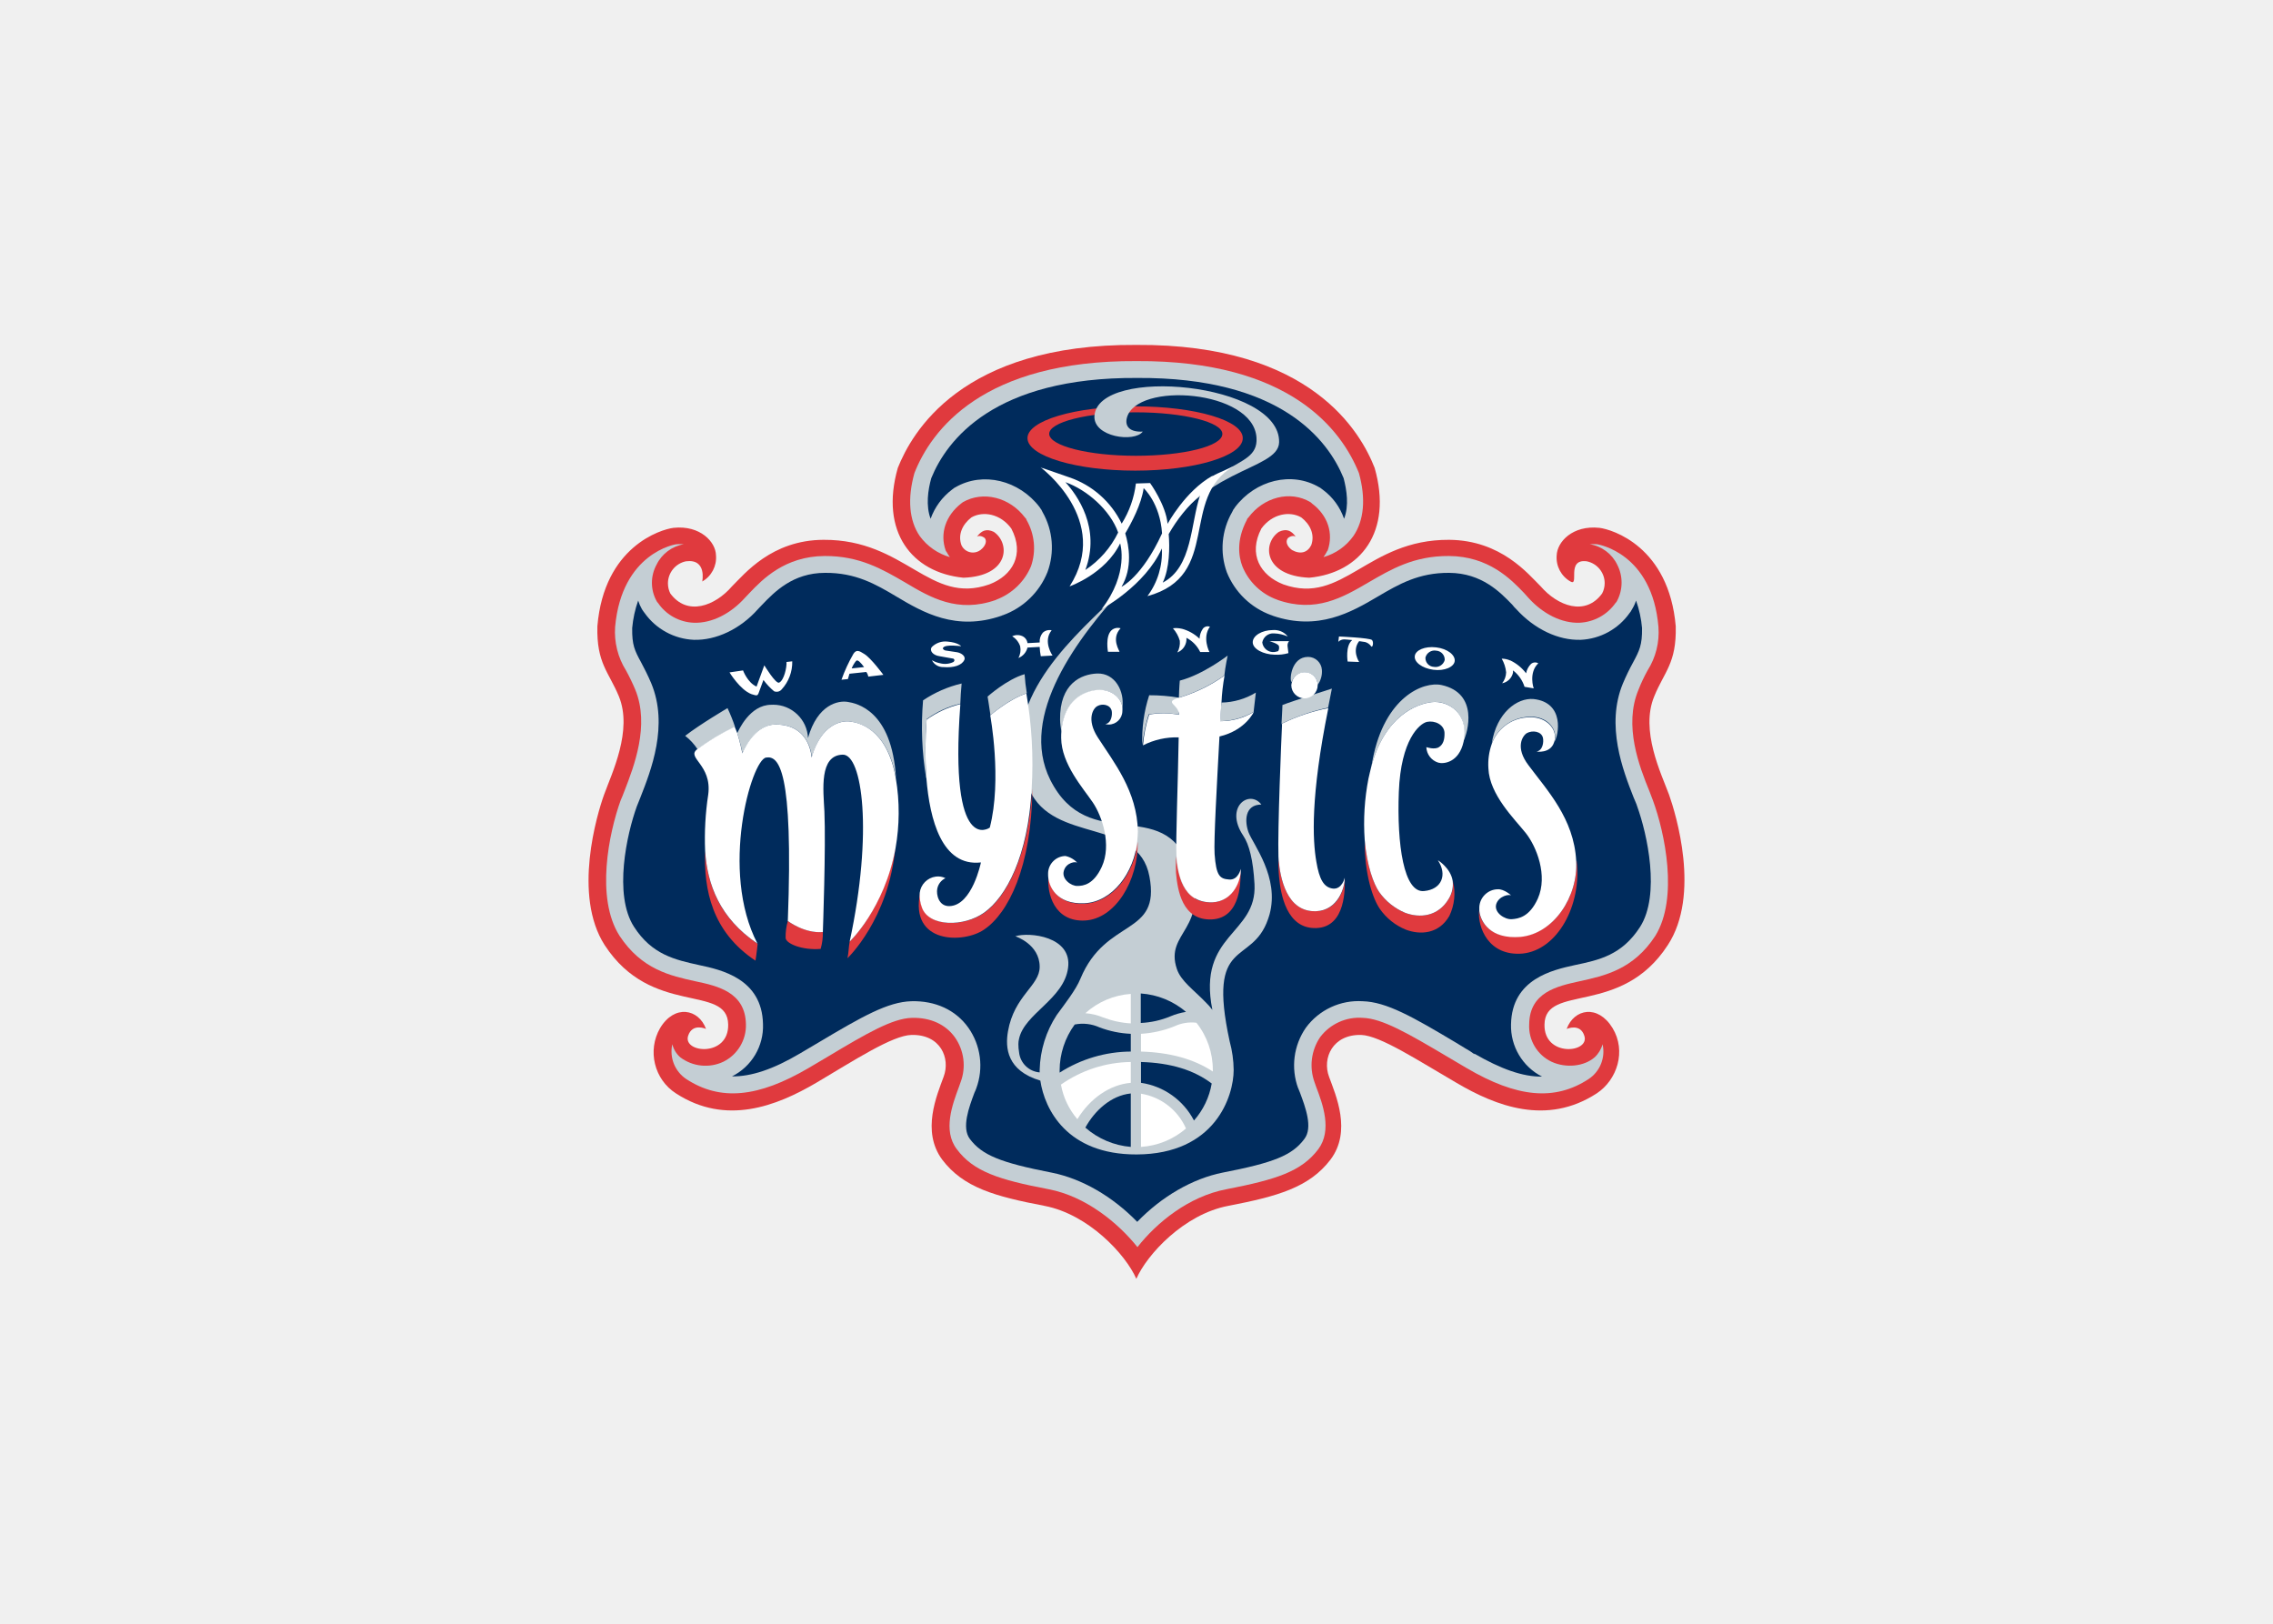
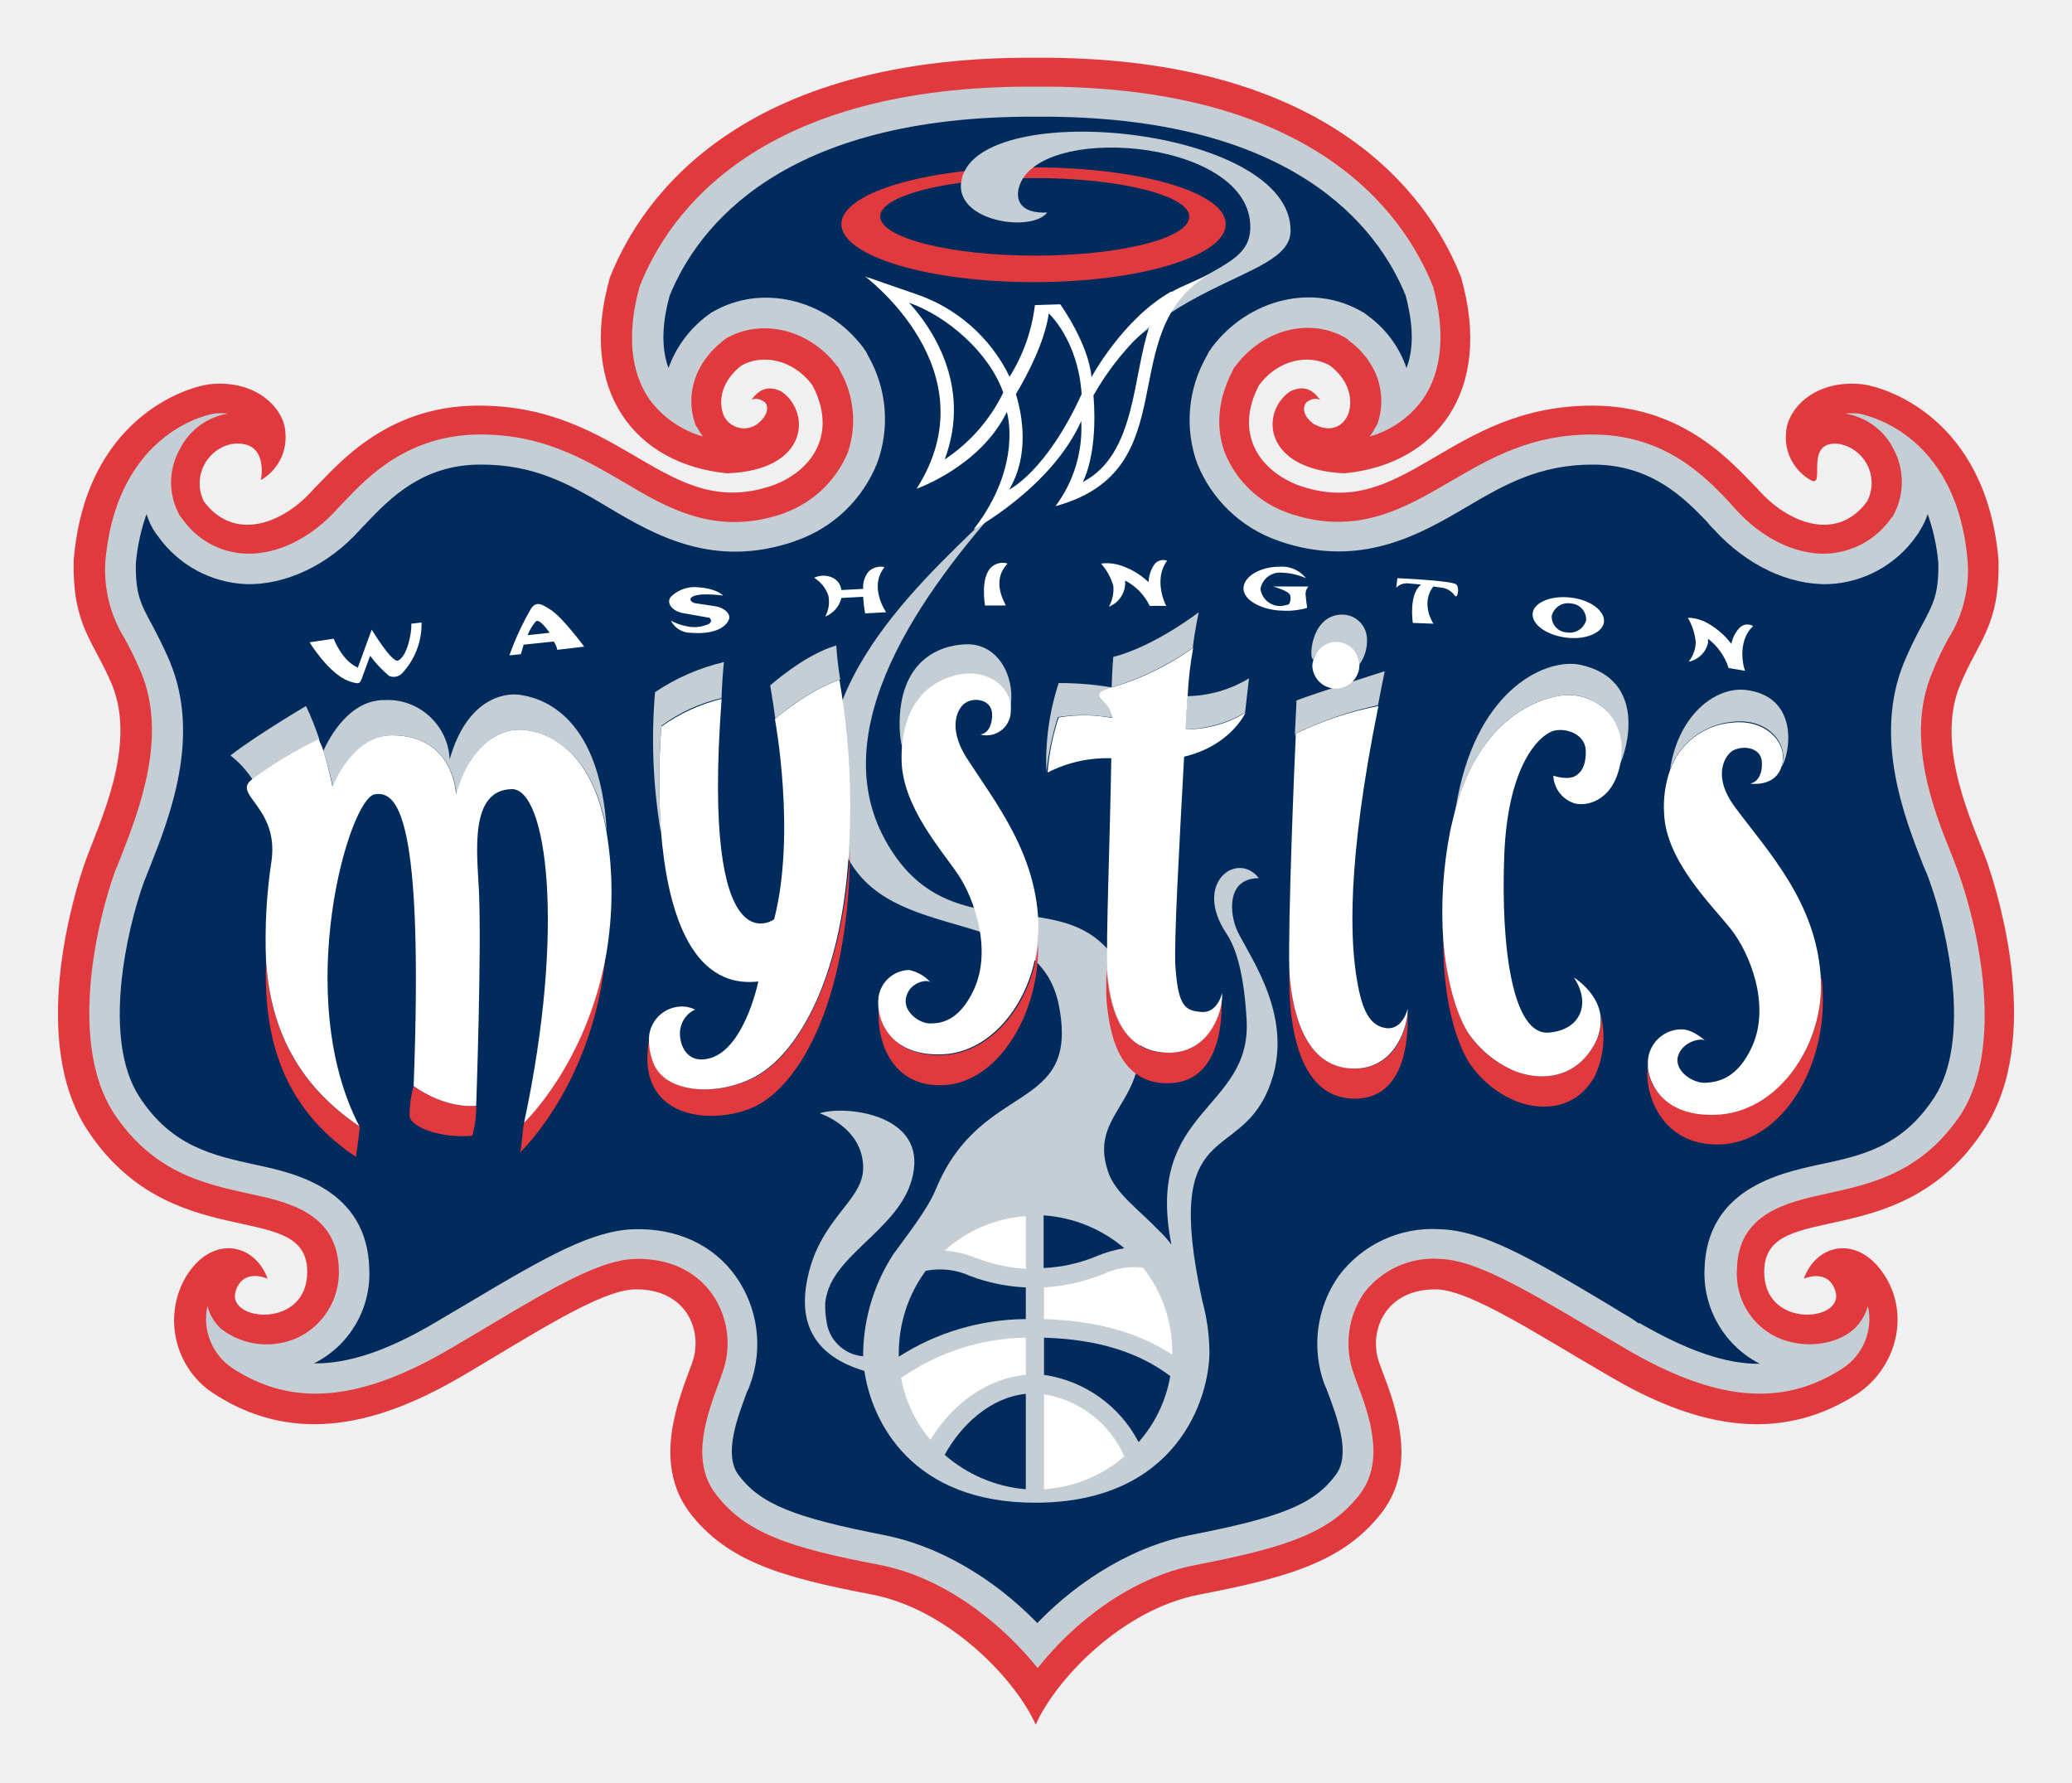
- <svg xmlns="http://www.w3.org/2000/svg" clip-rule="evenodd" fill-rule="evenodd" stroke-linejoin="round" stroke-miterlimit="2" viewBox="0 0 560 400">
+ <svg xmlns="http://www.w3.org/2000/svg" clip-rule="evenodd" fill-rule="evenodd" stroke-linejoin="round" stroke-miterlimit="2" viewBox="137 77 286 246">
  <g fill-rule="nonzero" transform="matrix(1.10476 0 0 1.10476 144.6091 84.69592)">
    <path d="m241.325 100.564c-1.78-4.796-6.477-14.338-3.313-21.952 2.225-5.488 4.994-7.367 4.796-15.623-1.533-17.799-14.19-21.606-17.008-21.952-6.032-.643-9.443 3.164-9.542 6.13-.204 2.372.996 4.656 3.065 5.834 2.069 1.179-1.038-5.141 3.659-4.499 2.305.469 3.977 2.515 3.977 4.867 0 .802-.194 1.592-.566 2.302-3.757 5.142-9.937 2.769-13.695-1.582-2.769-2.719-8.801-10.284-20.419-10.383-18.343-.099-23.634 14.685-36.983 9.938-5.092-1.978-7.91-6.674-4.894-12.459 2.422-3.313 6.328-3.955 8.899-2.472 1.978 1.532 3.065 3.807 2.225 6.18-.841 1.681-2.423 2.126-4.302 1.088-1.334-.989-1.433-2.126-.84-2.72 1.038-.741 1.681-.247 1.681-.247-.989-1.384-2.077-1.879-3.758-1.088-3.757 2.571-3.411 9.79 6.774 10.235 11.47-1.088 18.639-10.235 14.585-24.474-3.016-7.713-13.992-27.687-53.15-27.44-39.157-.247-50.133 19.727-53.199 27.44-4.054 14.239 3.164 23.337 14.635 24.474 10.234-.346 10.531-7.664 6.773-10.234-1.681-.792-2.768-.248-3.757 1.087 0 0 .643-.494 1.681.247.544.495.445 1.681-.89 2.72-.487.366-1.081.564-1.69.564-1.103 0-2.107-.648-2.562-1.652-.841-2.373.247-4.648 2.225-6.18 2.571-1.483 6.477-.841 8.899 2.472 3.066 5.834.198 10.531-4.894 12.459-13.35 4.697-18.64-10.036-36.983-9.938-11.618.05-17.65 7.664-20.419 10.383-3.758 4.351-9.938 6.724-13.745 1.582-.35-.698-.532-1.469-.532-2.25 0-2.369 1.675-4.432 3.993-4.919 4.746-.642 3.659 4.499 3.659 4.499 2.068-1.178 3.268-3.462 3.065-5.834-.049-2.966-3.51-6.773-9.493-6.13-2.768.346-15.475 4.153-16.958 21.952-.198 8.256 2.521 10.135 4.796 15.623 3.114 7.614-1.583 17.156-3.313 21.952-1.533 4.252-7.021 22.397.148 33.522 10.433 16.068 27.391 8.553 27.539 17.7.149 7.317-10.086 6.378-8.949 2.571.94-3.016 4.005-1.582 4.005-1.582-1.631-4.499-7.021-5.538-10.234-.198-2.903 4.999-1.319 11.485 3.56 14.585 11.124 7.219 22.397 2.818 31.247-2.373 8.603-5.092 17.008-10.58 21.26-10.679 6.476-.149 8.701 5.191 7.169 9.295-1.533 4.202-4.994 12.162-.347 18.491 4.747 6.279 11.768 8.207 22.843 10.333 9.789 1.879 18.095 10.828 20.468 16.266 2.374-5.438 10.63-14.387 20.469-16.266 11.026-2.126 18.096-4.104 22.842-10.333 4.747-6.329 1.187-14.289-.346-18.491-1.533-4.104.791-9.444 7.169-9.295 4.252.148 12.657 5.685 21.26 10.679 8.801 5.191 20.123 9.592 31.247 2.373 4.598-3.016 6.675-9.443 3.56-14.585-3.263-5.34-8.603-4.301-10.234.198 0 0 3.065-1.385 3.955 1.582 1.186 3.807-9.048 4.746-8.9-2.571.149-9.196 17.107-1.681 27.49-17.7 7.367-11.224 1.78-29.319.297-33.522z" fill="#e03a3e" />
    <path d="m237.715 101.8-.791-2.076c-2.224-5.439-5.784-14.585-2.422-22.595.579-1.477 1.256-2.914 2.027-4.301 1.83-2.885 2.679-6.285 2.423-9.691-1.385-16.563-13.498-18.392-13.646-18.442-.56-.049-1.122-.049-1.681 0 2.663.419 4.957 2.121 6.13 4.549 1.319 2.544 1.301 5.581-.049 8.108l-.148.248-.149.148c-1.845 2.656-4.828 4.303-8.059 4.45-3.906.148-8.158-1.929-11.47-5.637-.297-.296-.544-.642-.89-.989-2.917-3.065-7.911-8.207-16.761-8.256-7.812-.05-12.904 2.966-17.848 5.834-5.834 3.411-11.817 6.922-20.37 3.955l-.05-.049h-.049c-3.532-1.268-6.358-3.986-7.762-7.466-.841-2.225-1.335-5.834.988-10.284l.149-.346.197-.198c3.412-4.598 9.345-6.13 13.844-3.461l.198.149.148.148c3.56 2.67 4.845 6.675 3.511 10.482l-.149.197-.099.198c-.201.381-.433.744-.692 1.088 2.695-.759 5.051-2.417 6.675-4.697 2.373-3.461 2.818-8.356 1.236-14.042-3.807-9.492-15.228-25.165-49.59-24.968-34.313-.197-45.783 15.426-49.541 24.968-1.582 5.686-1.186 10.581 1.187 14.042 1.654 2.272 4.022 3.926 6.724 4.697-.259-.344-.491-.707-.692-1.088l-.149-.198-.098-.197c-1.335-3.807 0-7.763 3.461-10.482l.197-.148.198-.149c4.499-2.571 10.432-1.087 13.844 3.461l.197.198.149.346c1.797 3.123 2.158 6.876.989 10.284-1.449 3.45-4.259 6.153-7.763 7.466l-.049.049c-8.554 3.016-14.585-.494-20.37-3.955-4.944-2.868-10.086-5.884-17.849-5.834-8.85.049-13.843 5.191-16.76 8.256-.346.347-.643.693-.94.989-3.263 3.659-7.515 5.785-11.47 5.637-3.225-.117-6.207-1.773-8.01-4.45l-.148-.148-.148-.248c-1.384-2.523-1.384-5.585 0-8.108 1.168-2.411 3.438-4.109 6.081-4.549-.559-.049-1.122-.049-1.681 0-.148 0-12.163 1.879-13.646 18.442-.233 3.404.615 6.796 2.423 9.691.769 1.395 1.462 2.831 2.076 4.301 3.263 7.96-.296 17.107-2.422 22.595-.297.791-.594 1.533-.841 2.076-2.62 7.268-5.636 21.755-.247 30.209 4.944 7.515 11.322 8.9 16.909 10.136 4.944 1.038 11.124 2.422 11.273 9.542.12 3.544-1.86 6.843-5.043 8.405-3.128 1.476-6.831 1.094-9.592-.989-.879-.766-1.501-1.785-1.78-2.917-.672 2.977.572 6.076 3.115 7.763 7.564 4.944 16.019 4.153 27.292-2.473l4.103-2.422c8.9-5.34 14.635-8.652 18.937-8.751 4.103-.099 7.465 1.433 9.542 4.301 2.091 2.931 2.574 6.725 1.285 10.086l-.346.989c-1.434 3.856-3.659 9.74-.494 13.893 3.708 4.994 9.344 6.823 20.518 8.949 8.257 1.582 15.475 7.515 19.777 12.904 4.301-5.488 11.47-11.322 19.826-12.904 11.174-2.175 16.76-3.955 20.518-8.949 3.115-4.202.989-10.037-.494-13.893l-.346-.989c-1.227-3.363-.767-7.119 1.236-10.086 2.237-2.963 5.84-4.587 9.542-4.301 4.301.148 9.987 3.411 18.985 8.751l4.104 2.422c11.273 6.626 19.678 7.417 27.242 2.473 2.551-1.681 3.797-4.786 3.115-7.763-.31 1.119-.927 2.129-1.78 2.917-2.323 2.027-6.378 2.472-9.591.989-3.216-1.519-5.198-4.855-4.994-8.405.099-7.12 6.279-8.455 11.223-9.542 5.637-1.236 12.015-2.621 16.909-10.136 5.192-8.405 2.126-22.941-.544-30.209z" fill="#c4ced4" />
    <path d="m234.205 103.135c-.148-.544-.494-1.236-.791-1.977-2.373-6.032-6.279-16.069-2.373-25.463.664-1.569 1.407-3.103 2.225-4.598 1.433-2.67 2.076-3.906 2.027-7.713-.181-2.092-.63-4.152-1.335-6.131-.216.678-.515 1.325-.89 1.929l-.148.247-.099.198-.149.197-.148.198c-2.516 3.578-6.557 5.791-10.927 5.983-4.993.148-10.283-2.374-14.338-6.823-.323-.305-.621-.636-.89-.989-2.719-2.818-6.823-7.07-14.09-7.12-6.774-.049-11.224 2.522-15.921 5.29-5.883 3.461-13.299 7.763-23.484 4.252l-.05-.049c-.052-.006-.103-.023-.148-.049h-.05c-4.528-1.631-8.147-5.125-9.937-9.592-1.595-4.421-1.16-9.327 1.186-13.399l.297-.593.198-.247.148-.247c4.598-6.082 12.657-8.059 18.788-4.45l.198.099.197.148.396.297c2.204 1.624 3.861 3.885 4.746 6.476 1.137-2.917.594-6.378-.099-9.047-3.461-8.504-14.041-22.546-46.03-22.348-31.89-.198-42.47 13.844-45.931 22.348-.742 2.669-1.236 6.13-.148 9.047.924-2.571 2.572-4.821 4.746-6.476l.593-.445.198-.099c6.131-3.56 14.19-1.582 18.788 4.45l.148.247.198.247.297.593c2.326 4.083 2.725 8.994 1.087 13.399-1.79 4.467-5.41 7.961-9.937 9.592h-.05s0 .049-.148.049l-.05.049c-10.185 3.56-17.601-.741-23.484-4.252-4.648-2.768-9.098-5.339-15.921-5.29-7.218 0-11.322 4.302-14.041 7.12-.297.346-.643.643-.939.989-3.956 4.449-9.345 6.971-14.289 6.823-4.383-.192-8.439-2.403-10.976-5.983l-.149-.198-.148-.197-.296-.445c-.351-.61-.633-1.257-.841-1.929-.7 1.98-1.148 4.04-1.335 6.131-.049 3.807.544 4.994 2.027 7.713.643 1.236 1.434 2.719 2.225 4.598 3.906 9.394-.049 19.431-2.423 25.463-.296.692-.543 1.433-.791 1.977-2.225 6.131-5.24 19.678-.642 26.847 4.004 6.23 9.146 7.367 14.535 8.553 4.895 1.039 14.042 3.016 14.24 13.152.19 4.904-2.527 9.485-6.922 11.668 4.301.05 9.196-1.582 15.129-5.092l4.104-2.423c9.789-5.834 15.524-9.097 20.765-9.246 5.34-.148 9.888 1.929 12.707 5.884 2.789 3.942 3.456 9.018 1.78 13.547-.111.322-.243.635-.396.939-1.236 3.313-2.917 7.812-1.038 10.334 2.719 3.609 6.823 5.29 18.244 7.515 6.724 1.335 13.547 5.29 19.084 10.976 5.488-5.686 12.361-9.641 19.035-10.976 11.471-2.225 15.525-3.857 18.244-7.515 1.928-2.522.247-7.021-.989-10.334-.148-.445-.346-.791-.395-.988v.049c-1.671-4.523-1.024-9.589 1.73-13.547 2.942-3.981 7.718-6.201 12.657-5.884 5.291.149 11.125 3.461 20.815 9.246l2.027 1.236c.724.394 1.418.84 2.077 1.335l-.049-.148c5.982 3.461 10.827 5.191 15.129 5.142-4.363-2.22-7.066-6.776-6.922-11.669.198-10.135 9.295-12.113 14.239-13.201 5.439-1.137 10.482-2.224 14.536-8.504 4.598-7.218 1.582-20.765-.643-26.896z" fill="#002b5c" />
    <path d="m122.269 13.943c-13.497 0-24.177 3.213-24.028 7.169.148 3.955 10.926 7.169 24.028 7.169 13.152 0 23.881-3.214 23.979-7.169.198-4.005-10.63-7.169-23.979-7.169zm.149 11.025c-10.63 0-19.233-2.225-19.332-4.845-.099-2.67 8.553-4.846 19.332-4.846 10.728 0 19.381 2.225 19.282 4.846-.05 2.719-8.702 4.845-19.282 4.845z" fill="#e03a3e" />
    <path d="m113.172 16.069c-.297 4.746 8.949 5.982 10.778 3.51-2.867.148-4.005-1.137-3.56-3.016 2.028-8.207 28.281-6.329 28.924 4.4.494 7.911-12.361 3.56-22.595 25.66 8.899-19.133 27.489-18.145 27.638-24.671.296-13.3-40.394-17.057-41.185-5.883z" fill="#c4ced4" />
    <path d="m147.534 108.92c-.89-2.423-.89-6.18 2.868-6.18-2.67-3.461-8.307.544-4.055 6.922 1.335 1.977 2.225 5.438 2.522 10.827.593 11.322-12.806 11.026-9.394 28.034-.474-.639-1.004-1.234-1.582-1.78-2.571-2.67-5.439-4.648-6.329-7.317-2.867-8.406 7.565-8.702 2.72-22.842-5.637-16.118-22.398-2.374-30.951-19.332-7.169-14.388 6.131-31.841 16.909-43.509-2.274 2.373-4.104 4.302-3.906 4.005-8.899 8.751-25.709 23.435-17.7 41.63 5.439 12.212 24.325 6.18 26.797 19.381 2.571 13.448-9.69 9.097-15.376 22.792-.989 2.473-3.56 5.736-5.29 8.109-2.381 3.637-3.699 7.867-3.807 12.212v.593c-2.41-.189-4.357-2.094-4.598-4.499-.105-.604-.154-1.216-.149-1.829.001-.4.051-.799.149-1.187 1.236-5.636 9.987-8.8 10.926-15.772.989-7.07-8.701-8.059-11.767-7.07 0 0 5.439 1.731 5.439 6.823 0 4.252-5.686 6.378-7.07 14.388-.643 3.658-.247 8.751 7.218 10.976.94 6.378 5.933 16.513 21.458 16.464 17.601-.05 21.655-13.053 21.655-18.838-.022-2.155-.321-4.299-.89-6.378-5.142-23.583 4.895-16.661 8.554-27.242.099-.346.247-.692.346-1.088 2.225-8.256-3.609-15.475-4.697-18.293z" fill="#c4ced4" />
    <path d="m123.555 160.142v4.647c5.059.733 9.464 3.867 11.816 8.405 2.06-2.331 3.43-5.191 3.956-8.257-4.005-3.016-9.147-4.598-15.772-4.795zm-2.275-2.324v-3.956c-2.385-.102-4.739-.586-6.971-1.433-1.732-.791-3.67-1.015-5.537-.643-2.177 2.969-3.354 6.553-3.362 10.234v.495c4.74-3.033 10.243-4.662 15.87-4.697zm12.311-8.85c-2.835-2.413-6.371-3.852-10.086-4.104v6.576c2.279-.1 4.522-.603 6.625-1.483 1.111-.466 2.273-.798 3.461-.989zm-12.311 18.194c-4.449.445-8.108 3.906-10.135 7.614 2.831 2.481 6.384 3.989 10.135 4.302z" fill="#002b5c" />
    <path d="m140.612 28.923c-.356.162-.703.344-1.038.544h-.149c-6.031 3.412-9.937 10.68-9.937 10.68-.396-4.252-3.906-9.098-3.906-9.098l-3.164.099c-.383 3.18-1.463 6.236-3.165 8.949-2.359-4.876-6.585-8.602-11.717-10.333-.05 0-5.983-2.077-5.983-2.077s.05 0 .148.099l-.543-.247s15.92 11.767 6.476 26.55c0 0 7.961-2.769 11.273-9.591 0 0 2.077 6.625-4.153 14.684 0 0 9.74-5.241 13.448-13.547.21 3.81-.928 7.574-3.214 10.63 16.662-4.549 7.021-21.804 19.233-28.973zm-29.467 21.507c3.51-9.393-1.879-16.76-4.45-19.578 4.746 1.681 9.987 6.18 11.767 11.223-1.645 3.391-4.173 6.278-7.317 8.355zm8.059 3.758c2.521-4.252 1.681-9.147.84-11.915 1.385-2.324 3.61-6.527 4.104-10.086 0 0 3.659 3.312 4.104 10.086-4.45 9.74-9.048 11.915-9.048 11.915zm9.196-.939c1.533-3.165 1.582-7.911 1.335-10.779v-.049c1.85-3.264 4.221-6.204 7.021-8.702-2.176 6.329-1.681 16.069-8.356 19.53zm83.754 17.996c-.516-.312-1.18-.251-1.631.149-.564.566-.943 1.29-1.088 2.076-.926-1.221-2.129-2.204-3.51-2.867h-.05c-.592-.26-1.232-.395-1.879-.396.549.938.886 1.984.989 3.066-.029.882-.341 1.731-.89 2.422 1.21-.23 2.168-1.169 2.423-2.373v-.494c1.213.925 2.111 2.203 2.571 3.658l2.076.346c-.099 0-1.186-3.559.989-5.587zm-73.223-8.157c-.566-.222-1.215-.039-1.582.445-.451.657-.708 1.428-.742 2.224-1.108-1.064-2.47-1.83-3.955-2.224h-.05c-.631-.151-1.284-.184-1.928-.099.712.796 1.236 1.742 1.533 2.768.091.909-.099 1.824-.544 2.621 1.153-.452 1.945-1.534 2.027-2.769v-.494c1.34.692 2.417 1.803 3.066 3.164h2.076c-.049 0-1.681-3.263.099-5.636zm36.142 2.966c-.495-.494-7.367-.791-7.367-.791l-.148 1.187c.366-.366.867-.563 1.384-.544.297 0 .989.099 1.681.148v.049c-1.533 1.236-.989 4.747-.989 4.747l2.571.099s-1.681-2.522 0-4.648c.643.099 1.088.149 1.335.198.54.15 1.011.482 1.335.939.324.458.643-.89.198-1.384zm-56.067-2.62c-.706-.217-1.477-.048-2.027.445-1.434 1.335-.791 4.795-.791 4.795h2.571c.099-.098-1.978-2.917.247-5.24zm-17.799 6.229 2.62-.148s-2.224-3.164-.197-5.636c-.708-.158-1.45.046-1.978.543-.505.608-.753 1.389-.692 2.176l-2.719.148c-.087-.7-.539-1.303-1.187-1.582-.714-.304-1.525-.286-2.225.05.837.508 1.467 1.297 1.78 2.224.186.893.046 1.823-.395 2.621 1.012-.399 1.769-1.267 2.027-2.324l2.719-.148c.031.697.114 1.391.247 2.076zm-38.466 4.549 3.362-.396s-2.768-3.757-4.252-4.647c-1.137-.742-1.779-1.038-2.422-.05-1.064 1.844-1.958 3.78-2.67 5.785l1.434-.148s.148-.495.346-1.187l3.757-.395c.222.309.374.664.445 1.038zm-3.708-1.829c.237-.611.571-1.178.989-1.681.346-.396 1.088.445 1.78 1.384zm130.328-4.697c-2.521-.297-4.598.642-4.746 1.928-.198 1.335 1.582 2.719 4.104 3.065 2.571.346 4.647-.643 4.796-1.928.148-1.335-1.583-2.769-4.153-3.065zm1.929 2.818c-.283 1.058-1.345 1.73-2.423 1.532-1.046-.045-1.882-.918-1.882-1.965 0-.037.001-.074.003-.111.271-1.067 1.343-1.745 2.423-1.533 1.081.063 1.924.995 1.879 2.077zm-36.983-3.115c-.148-.544-2.126-1.088-2.126-1.088h4.401c-.259.3-.384.694-.346 1.088.049.544.197 1.582.197 1.582-1.01.294-2.064.411-3.114.346-2.423-.049-4.846-1.236-4.846-2.768 0-1.484 2.077-2.72 4.499-2.72 1.274-.106 2.519.433 3.313 1.434-.969-.423-2.009-.658-3.065-.692-1.26-.102-2.403.782-2.621 2.027.166 1.327 1.391 2.285 2.72 2.126.285-.042.566-.109.84-.198.2-.343.254-.754.148-1.137zm-71.789 1.384c.94.149 2.027.89 1.632 1.731-.544 1.186-2.374 1.78-4.648 1.582-1.081.038-2.09-.563-2.571-1.533.583.335 1.218.569 1.879.692.977.248 2.01.143 2.917-.296.297-.247.297-.544 0-.742l-3.065-.544c-1.533-.197-2.374-1.285-1.731-2.076.916-.896 2.188-1.332 3.461-1.187 2.423.198 3.065 1.038 3.065 1.038s-3.411-.494-4.004.297c-.198.198 0 .494.445.643zm-43.162 6.181s-.89 2.422-1.088 2.966c-.247.494-.247.643-1.582.198-2.522-.94-4.895-4.846-4.895-4.846l3.016-.445s.989 2.72 3.016 3.61l1.73-4.747s2.571 4.252 3.313 3.857c1.088-.495 1.73-3.461 1.631-4.598l1.286-.149c.049 2.321-.802 4.572-2.373 6.279-.412.485-1.096.646-1.681.396-.888-.744-1.685-1.59-2.373-2.521zm84.199 92.258v11.866c3.702-.239 7.227-1.68 10.036-4.104-1.81-4.118-5.595-7.046-10.036-7.762zm-8.455-17.008c1.98.759 4.064 1.209 6.18 1.335v-6.576c-3.764.258-7.334 1.773-10.135 4.301 1.36.102 2.695.419 3.955.94zm15.92 1.977c-2.382.958-4.903 1.526-7.465 1.681v3.956c6.526.197 11.816 1.681 16.019 4.449v-.296c.022-3.84-1.269-7.575-3.659-10.581-1.673-.199-3.369.075-4.895.791zm-9.74 12.608v-4.647c-5.58.074-11.009 1.832-15.574 5.043.509 2.851 1.773 5.514 3.659 7.712 2.818-4.647 7.268-7.712 11.915-8.108z" fill="#fff" />
    <path d="m31.346 81.233s-6.131 3.609-9.443 6.18c1.088.84 2.025 1.86 2.768 3.016 2.628-1.916 5.425-3.587 8.356-4.994-.476-1.433-1.038-2.836-1.681-4.202zm10.778 3.658c7.763 0 8.01 7.367 8.01 7.367 2.126-7.564 6.773-8.356 8.702-8.009 1.681.296 8.108 1.433 10.086 12.607-.89-15.277-8.949-16.711-10.779-17.008-2.027-.346-6.724.495-8.85 8.059-.165-4.126-3.605-7.43-7.735-7.43-.157 0-.315.004-.472.014-4.796 0-7.317 5.785-7.565 6.329.594 1.779 1.187 4.499 1.187 4.499s2.472-6.428 7.416-6.428z" fill="#c4ced4" />
    <path d="m58.588 133.295c-.247 1.285-.197 2.373-.494 3.708 0 0 9.196-8.652 10.679-24.672-2.472 13.597-10.185 20.964-10.185 20.964zm-32.236-20.222c-.296 8.652 1.484 17.997 11.224 24.474.197-1.039.494-3.758.494-3.758-8.553-5.735-11.223-13.201-11.718-20.716zm18.442 15.624c-.349 1.221-.516 2.487-.494 3.757.021 1.27 3.658 2.818 7.812 2.472.353-1.22.52-2.487.494-3.757-4.153.296-7.812-2.472-7.812-2.472z" fill="#e03a3e" />
    <path d="m68.872 96.856c-1.977-11.223-8.405-12.36-10.036-12.607-1.929-.347-6.576.445-8.752 8.009 0 0-.197-7.367-8.009-7.367-4.994 0-7.416 6.428-7.416 6.428s-.544-2.67-1.138-4.499c-.197-.594-.494-1.187-.593-1.434-2.919 1.4-5.7 3.072-8.306 4.993-2.606 1.922 3.313 3.412 2.423 10.136-.635 4.154-.866 8.359-.693 12.558.495 7.466 3.214 14.981 11.669 20.667-8.455-16.217-1.335-40.988 1.928-41.482 2.769-.445 6.131 2.423 4.845 36.439 0 0 3.659 2.818 7.812 2.472 0 0 .692-19.035.346-26.897-.247-4.795-1.187-12.508 4.054-12.657 4.401-.197 6.823 17.305 1.582 41.68 0 0 7.763-7.318 10.235-20.865.444-2.53.676-5.094.692-7.663.02-2.651-.195-5.298-.643-7.911z" fill="#fff" />
    <path d="m220.708 115.298h-.099c.445 8.009-4.994 16.217-12.509 16.86-6.675.543-8.9-3.313-9.147-5.736-.346 3.659 2.077 10.185 9.691 9.543 7.812-.792 13.25-10.828 12.064-20.667z" fill="#e03a3e" />
    <path d="m209.534 83.21c4.103-.494 6.526 2.176 6.378 4.598-.05.346-.149.693-.198.989.989-1.384 2.423-8.85-4.648-9.591-3.609-.297-8.207 3.015-9.295 9.937 1.235-3.296 4.258-5.607 7.763-5.933z" fill="#c4ced4" />
    <path d="m220.609 115.298c-.495-9.443-6.477-15.723-10.63-21.309-3.016-3.956-1.385-6.527-.396-7.169 1.236-.693 3.263-.445 3.609 1.038.198.89 0 2.818-1.433 3.065 0 0 3.065.495 3.905-2.027.123-.333.19-.684.198-1.038.198-2.324-2.274-4.994-6.328-4.549-3.525.273-6.575 2.603-7.763 5.933-.612 1.744-.865 3.594-.741 5.439.247 5.883 5.834 11.272 8.355 14.437 2.374 3.016 4.944 9.443 2.67 14.585-1.879 4.153-4.351 4.499-5.834 4.598-1.533.099-3.955-1.434-3.461-3.312.544-1.879 3.016-2.374 3.412-1.929 0 0-1.582-1.532-3.115-1.433-2.161.067-3.934 1.796-4.054 3.955v.89c.296 2.422 2.422 6.328 9.146 5.784 7.466-.692 12.905-8.998 12.46-16.958z" fill="#fff" />
    <path d="m141.502 79.997c-.148 1.285-.198 2.719-.297 4.153 2.624-.049 5.194-.764 7.466-2.077l.494-4.301c-2.311 1.409-4.956 2.177-7.663 2.225zm-9.542 2.669c.049-2.323.049-3.757.049-3.757-2.188-.372-4.405-.553-6.625-.544-1.171 3.587-1.69 7.355-1.533 11.124.248-2.332.728-4.635 1.434-6.872 2.213-.343 4.467-.326 6.675.049zm10.926-13.151s-5.488 4.252-10.679 5.587c0 0-.148 1.582-.198 3.807 3.62-1.1 7.041-2.769 10.136-4.944.198-1.929.741-4.45.741-4.45z" fill="#c4ced4" />
    <path d="m139.376 124.543c-6.675.198-7.663-6.526-8.01-10.283v-.248c-.049 1.929-.049 3.412 0 4.005.347 3.758 1.335 10.63 8.01 10.334 6.675-.347 6.477-9.048 6.329-11.273.098 2.225-1.385 7.268-6.329 7.465z" fill="#e03a3e" />
    <path d="m141.502 79.997c.093-2.024.324-4.04.692-6.032-3.082 2.196-6.507 3.867-10.135 4.944-3.629 1.077 0 1.434-.05 3.807-2.188-.411-4.431-.428-6.625-.05-.735 2.228-1.2 4.535-1.384 6.873 2.46-1.257 5.199-1.869 7.96-1.78-.149 9.789-.692 23.287-.495 26.253v.198c.346 3.758 1.286 10.482 7.96 10.334 4.945-.198 6.527-5.291 6.378-7.466 0 0-.543 2.571-2.62 2.373-2.077-.148-2.868-.84-3.214-5.686-.197-3.065.495-15.228 1.088-26.204 5.834-1.384 7.664-5.488 7.664-5.488-2.25 1.367-4.834 2.086-7.466 2.077.049-1.434.148-2.868.247-4.153z" fill="#fff" />
    <path d="m165.283 81.134c.248-1.335.544-2.769.841-4.252 0 0-8.9 2.818-11.026 3.658 0 0-.049 1.583-.197 4.055 0 .197.049.346.049.494v-.395c3.285-1.608 6.756-2.803 10.333-3.56z" fill="#c4ced4" />
    <path d="m168.992 119.055c.098 2.176-1.434 7.318-6.378 7.466-6.675.198-8.01-7.564-8.356-11.371 0-.198-.05-.495-.05-.791-.045 1.534.005 3.069.149 4.598.346 3.708 1.631 11.569 8.306 11.322s6.378-9.098 6.329-11.224z" fill="#e03a3e" />
    <path d="m168.992 119.055s-.594 2.621-2.621 2.423c-2.076-.247-3.065-2.126-3.708-5.982-.84-4.796-1.335-14.487 2.67-34.263-3.582.692-7.057 1.855-10.333 3.461v.395c-.149 3.016-.989 23.238-.791 29.27 0 .296.049.543.049.791.346 3.757 1.681 11.618 8.356 11.371 4.894-.198 6.427-5.34 6.378-7.466z" fill="#fff" />
    <path d="m160.092 73.273c.017-.001.033-.001.05-.001 1.527 0 2.791 1.242 2.818 2.769.693-.959 1.026-2.132.939-3.312-.09-1.621-1.443-2.908-3.065-2.917-3.758 0-4.153 4.993-3.758 5.488 0 .049.099.098.099.148.365-1.299 1.568-2.196 2.917-2.175z" fill="#c4ced4" />
    <path d="m162.96 76.041c-.023-1.556-1.312-2.823-2.868-2.818-1.337-.019-2.525.883-2.868 2.176-.073.241-.122.49-.148.741.013 1.605 1.337 2.918 2.942 2.918s2.928-1.313 2.942-2.918z" fill="#fff" />
    <path d="m192.18 123.752c-2.374 4.005-6.477 4.351-9.74 3.115-2.335-.961-4.344-2.575-5.785-4.647-1.187-1.731-2.719-5.785-3.214-11.619-.049 8.01 1.929 13.3 3.362 15.376 1.439 2.075 3.449 3.689 5.785 4.648 3.263 1.236 7.416.989 9.74-3.066 1.153-2.417 1.433-5.161.791-7.762.159 1.388-.174 2.788-.939 3.955z" fill="#e03a3e" />
    <path d="m188.422 79.898c3.609-.445 7.96 2.472 7.12 8.009l-.149.841c1.088-2.077 3.511-10.828-4.795-12.657-4.104-.89-12.707 2.719-15.377 16.612l-.296 1.632v-.05c3.015-11.272 9.987-13.992 13.497-14.387z" fill="#c4ced4" />
    <path d="m188.422 79.898c-3.461.395-10.481 3.115-13.497 14.338-.198.89-.445 1.73-.643 2.719-.877 4.492-1.16 9.08-.841 13.646.495 5.884 2.027 9.888 3.214 11.619 1.453 2.061 3.458 3.672 5.785 4.647 3.263 1.236 7.366.89 9.74-3.115.73-1.181 1.044-2.574.89-3.955-.445-2.917-3.313-4.647-3.313-4.647 2.175 3.263.841 6.526-3.065 6.872-4.549.494-6.082-10.383-5.637-22.1.445-11.669 4.598-15.228 6.279-15.624 1.731-.346 3.807.593 3.906 2.423.05 1.532-.296 2.62-1.236 3.213-.989.643-2.818 0-2.818 0 .065 1.6 1.139 2.992 2.67 3.461 1.187.346 4.598 0 5.636-4.647l.149-.89c.741-5.488-3.56-8.356-7.219-7.96z" fill="#fff" />
    <path d="m113.864 77.277c3.214-.296 5.241 1.731 5.538 3.758.494-3.412-1.533-7.664-5.637-7.515-3.56.148-8.355 2.225-8.257 10.284.018.916.134 1.827.347 2.719.494-6.823 4.795-8.998 8.009-9.246z" fill="#c4ced4" />
    <path d="m110.997 124.84c-6.28.297-8.01-3.955-8.059-6.229-.445 4.054 1.334 10.283 8.059 9.987 6.823-.297 12.014-8.949 11.816-17.602-.692 7.071-5.537 13.547-11.816 13.844z" fill="#e03a3e" />
    <path d="m113.914 87.759c-2.571-4.005-1.039-6.477-.099-6.971 1.087-.643 2.917-.346 3.213 1.087.149.841-.049 2.72-1.433 2.917.256.07.52.105.786.105 1.639 0 2.994-1.334 3.021-2.972.024-.329.024-.66 0-.989-.347-2.027-2.374-3.955-5.587-3.758-3.214.297-7.466 2.374-8.01 9.197-.049.494-.049.988-.049 1.532.049 5.785 4.894 11.174 7.07 14.388 2.027 3.016 4.252 9.394 1.978 14.338-1.83 3.955-4.104 4.252-5.439 4.252-1.384.049-3.56-1.533-3.016-3.362.494-1.879 2.769-2.225 3.065-1.731-.711-.807-1.665-1.363-2.719-1.582-2.063.041-3.762 1.697-3.856 3.758v.544c.049 2.373 1.78 6.526 8.108 6.229 6.23-.296 11.075-6.773 11.767-13.843.05-.693.148-1.385.148-2.126-.148-9.048-5.389-15.476-8.948-21.013z" fill="#fff" />
    <path d="m88.698 126.818c-4.449 3.214-12.311 3.263-13.893-1.088-.448-1.043-.618-2.184-.494-3.312-2.423 11.47 9.74 11.322 14.239 8.207 5.34-3.56 10.63-13.893 10.778-31.445-.89 15.179-5.834 24.177-10.63 27.638z" fill="#e03a3e" />
    <path d="m75.745 83.705c2.244-1.651 4.801-2.829 7.515-3.461.049-1.385.148-2.917.296-4.499-3.071.721-5.986 1.995-8.602 3.757-.489 5.791-.256 11.62.692 17.354l.049-.148c-.291-4.33-.275-8.676.05-13.003zm21.853-10.037c-3.956 1.137-8.257 4.994-8.257 4.994s.297 1.681.643 4.153c0 0 4.153-3.659 8.108-4.895-.24-1.408-.405-2.827-.494-4.252z" fill="#c4ced4" />
    <path d="m97.993 77.969c-3.856 1.236-8.059 4.895-8.059 4.895s2.67 14.289-.099 25.018c0 0-9.097 6.625-6.575-27.342v-.197c-2.701.668-5.252 1.843-7.515 3.461-.325 4.344-.342 8.706-.05 13.052.742 9.246 3.461 19.777 12.163 18.788 0 0-1.928 9.542-6.971 9.74-2.473.099-3.016-2.62-2.769-3.856.193-1.039.874-1.923 1.829-2.374-.673-.334-1.432-.454-2.175-.346-1.865.25-3.336 1.742-3.56 3.609-.077 1.127.092 2.258.494 3.313 1.582 4.351 9.444 4.302 13.893 1.088 4.846-3.461 9.79-12.459 10.581-27.688.417-7.075.019-14.176-1.187-21.161z" fill="#fff" />
  </g>
</svg>
